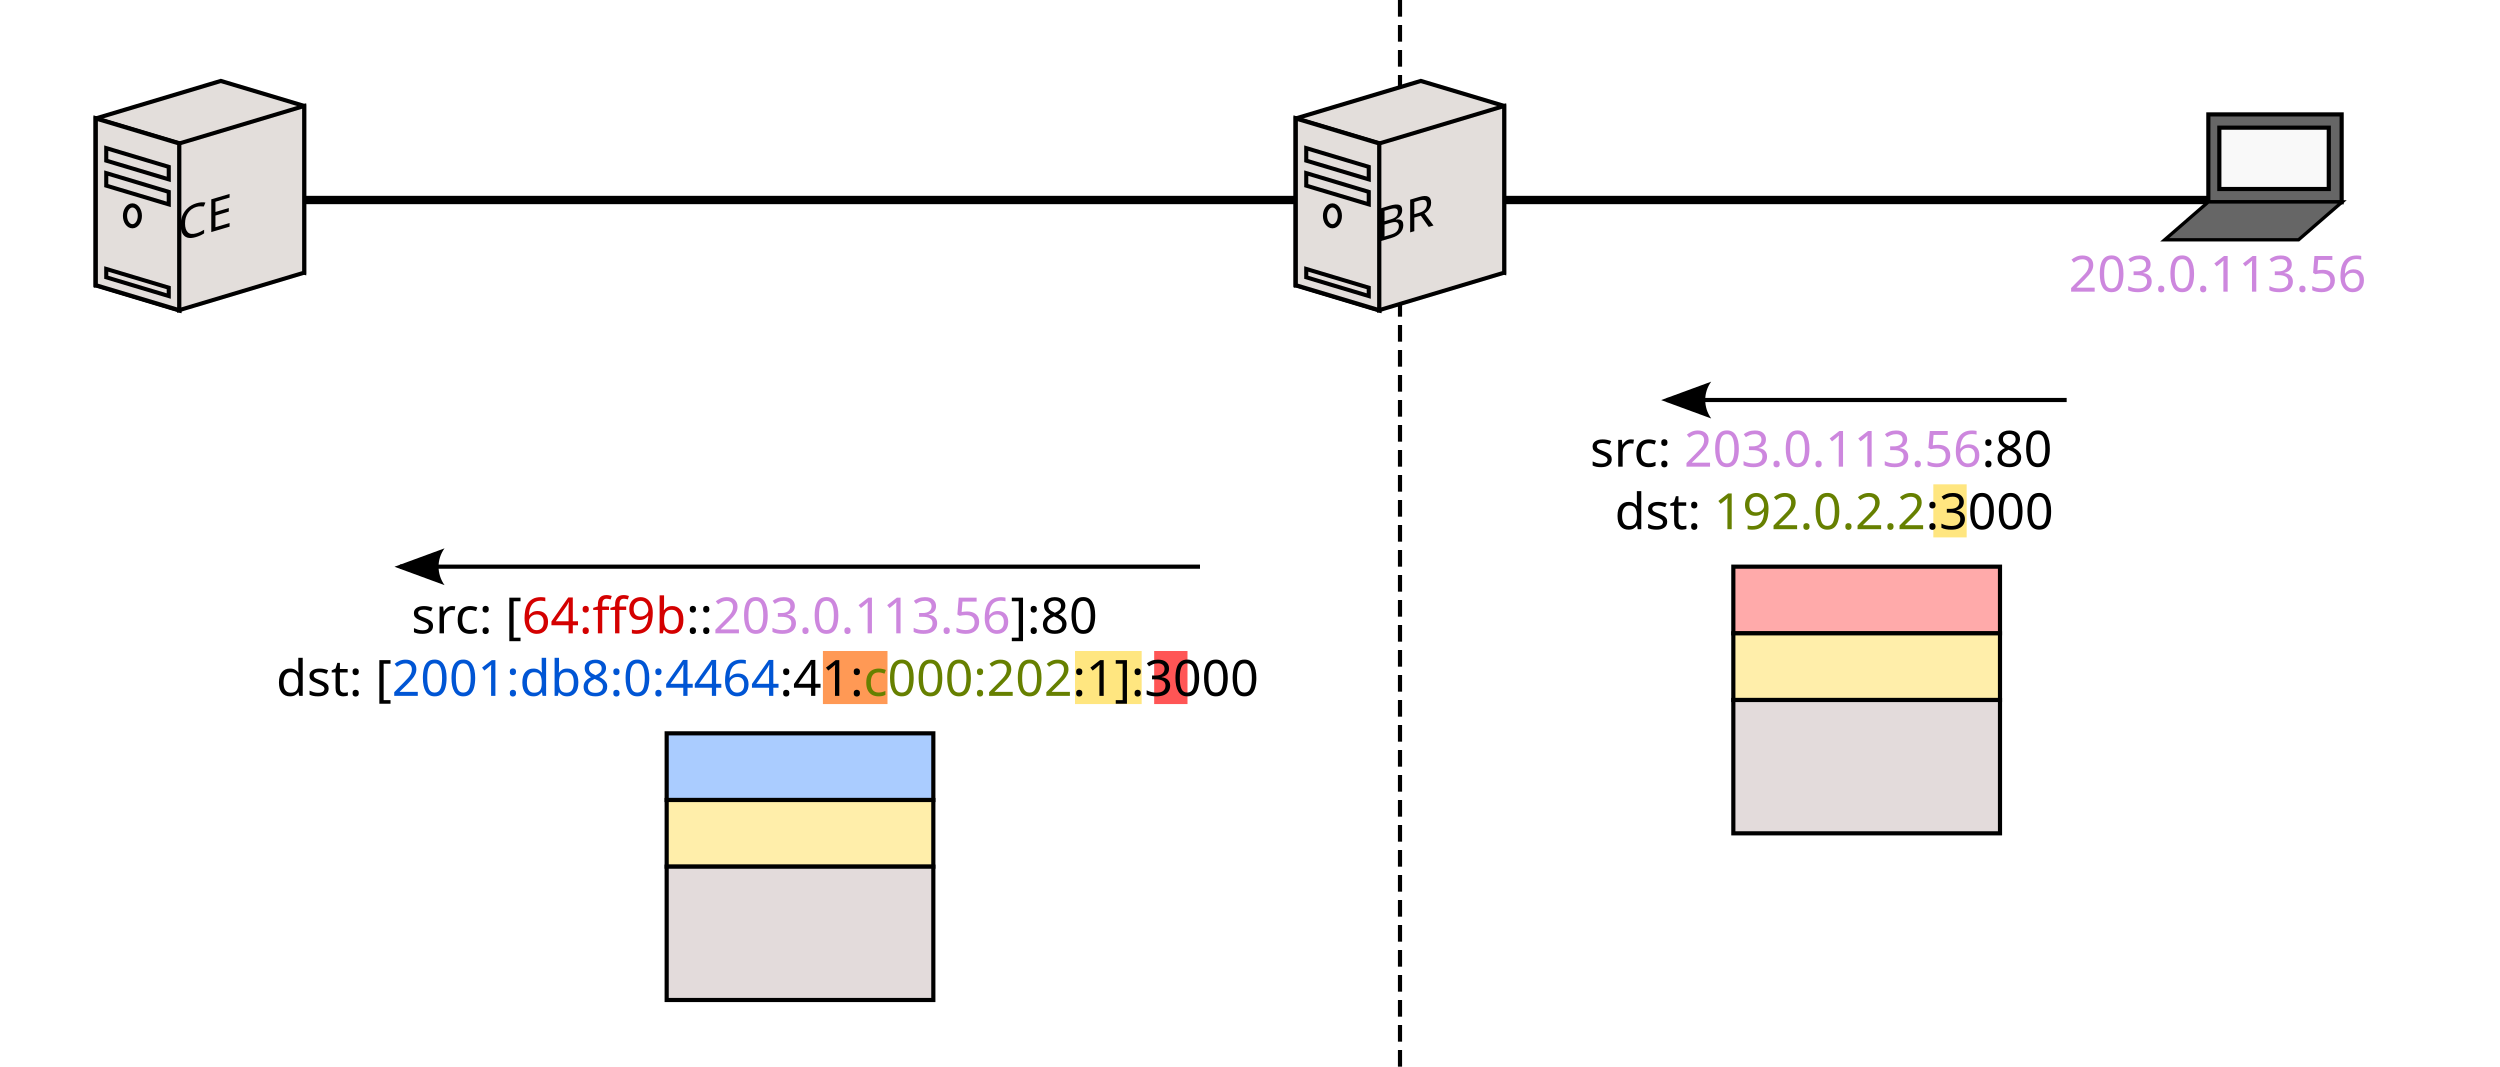
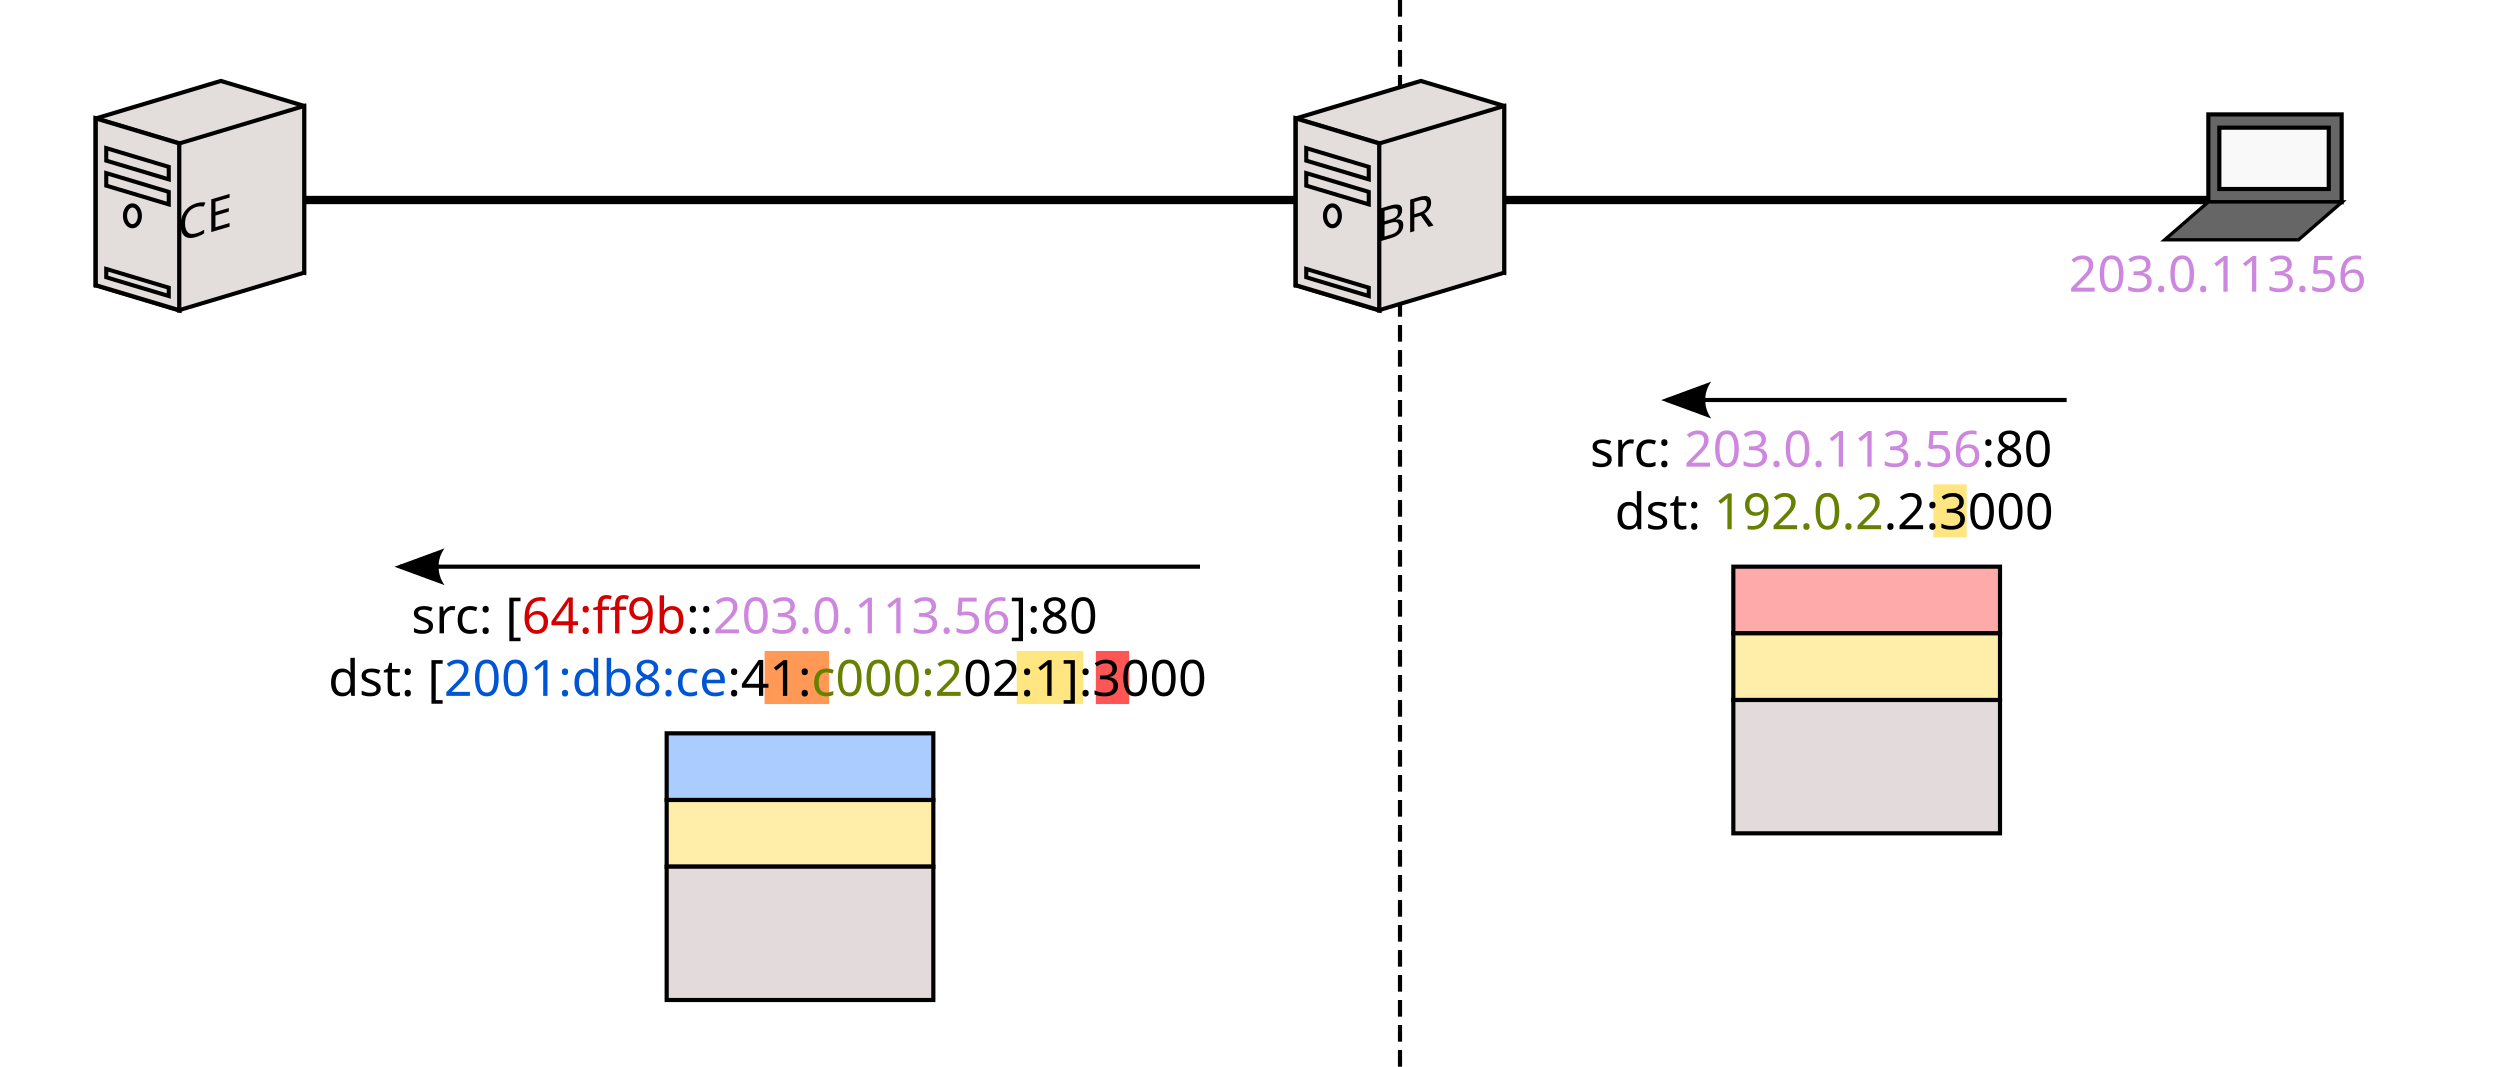
<svg xmlns="http://www.w3.org/2000/svg" xmlns:xlink="http://www.w3.org/1999/xlink" width="600" height="256" id="svg2" version="1.1">
  <defs id="defs4">
    <marker orient="auto" refY="0" refX="0" id="Arrow2Lend" style="overflow:visible">
      <path id="path4784" style="fill-rule:evenodd;stroke-width:0.625;stroke-linejoin:round" d="M 8.719,4.034 -2.207,0.016 8.719,-4.002 c -1.745,2.372 -1.735,5.617 -6e-7,8.035 z" transform="matrix(-1.1,0,0,-1.1,-1.1,0)" />
    </marker>
  </defs>
  <g id="layer1" transform="translate(0,-860.3622)" style="display:inline">
    <path style="fill:none;stroke:#000000;stroke-width:1;stroke-linecap:butt;stroke-linejoin:miter;stroke-miterlimit:4;stroke-dasharray:4, 2;stroke-dashoffset:0;stroke-opacity:1" d="M 336,860.362 V 1116.362" id="path3076" />
    <path style="fill:none;stroke:#000000;stroke-width:2;stroke-linecap:butt;stroke-linejoin:miter;stroke-miterlimit:4;stroke-dasharray:none;stroke-opacity:1" d="M 48,908.362 H 544" id="path3823" />
    <g id="g3141" style="display:inline" transform="matrix(0.7270794,0,0,0.7270794,510.0096,96.8574)">
      <rect style="fill:#666666;stroke:#000000;stroke-width:1.375;stroke-miterlimit:4;stroke-dasharray:none" id="rect3143" width="44" height="29" x="27.5" y="163.5" transform="translate(0,924.3622)" />
      <rect style="fill:#666666;stroke:#000000;stroke-width:1.699;stroke-miterlimit:4;stroke-dasharray:none" id="rect3145" width="44.176" height="19.089" x="1313.716" y="1703.361" transform="matrix(1,0,-0.7551013,0.6556081,0,0)" />
      <rect transform="translate(0,924.3622)" style="fill:#f9f9f9;stroke:#000000;stroke-width:1.375;stroke-miterlimit:4;stroke-dasharray:none" id="rect3147" width="36.125" height="20.25" x="31.125" y="167.875" />
    </g>
    <flowRoot xml:space="preserve" id="flowRoot3068" style="font-style:normal;font-weight:normal;line-height:0.01%;font-family:sans-serif;letter-spacing:0px;word-spacing:0px;fill:#000000;fill-opacity:1;stroke:none" transform="translate(0,796.3622)">
      <flowRegion id="flowRegion3070" style="font-family:sans-serif">
        <rect id="rect3072" width="198.741" height="116.942" x="13.33" y="-59.077" />
      </flowRegion>
      <flowPara id="flowPara3074" style="font-size:12px;line-height:1.25;font-family:sans-serif"> </flowPara>
    </flowRoot>
    <text xml:space="preserve" style="font-style:normal;font-weight:normal;line-height:0%;font-family:sans-serif;text-align:center;letter-spacing:0px;word-spacing:0px;text-anchor:middle;display:inline;fill:#cd87de;fill-opacity:1;stroke:none" x="540" y="930.362" id="text4233-3">
      <tspan x="540" y="930.362" id="tspan3075-7" style="font-size:12px;line-height:1.25;font-family:sans-serif;fill:#cd87de;fill-opacity:1">203.0.113.56</tspan>
    </text>
-     <path id="rect1041" style="display:inline;fill:#ff9955;stroke:none;stroke-dasharray:4, 2" d="M 197.5,1016.6 H 213 v 12.738 h -15.5 z" />
-     <path id="path929" style="display:inline;fill:#ff5555;stroke:none;stroke-dasharray:4, 2" d="m 277,1016.6 h 8 v 12.738 h -8 z" />
-     <path id="path930" style="display:inline;fill:#ffe680;fill-opacity:1;stroke:none;stroke-dasharray:4, 2" d="m 258,1016.6 h 16 v 12.738 h -16 z" />
+     <path id="rect1041" style="display:inline;fill:#ff9955;stroke:none;stroke-dasharray:4, 2" d="M 183.5,1016.6 H 199 v 12.738 h -15.5 z" />
+     <path id="path929" style="display:inline;fill:#ff5555;stroke:none;stroke-dasharray:4, 2" d="m 263,1016.6 h 8 v 12.738 h -8 z" />
+     <path id="path930" style="display:inline;fill:#ffe680;fill-opacity:1;stroke:none;stroke-dasharray:4, 2" d="m 244,1016.6 h 16 v 12.738 h -16 z" />
    <text xml:space="preserve" style="font-style:normal;font-weight:normal;line-height:0%;font-family:sans-serif;text-align:center;letter-spacing:0px;word-spacing:0px;text-anchor:middle;display:inline;fill:#000000;fill-opacity:1;stroke:none" x="192" y="1012.362" id="text985">
      <tspan x="192" y="1012.362" id="tspan981" style="font-size:12px;line-height:1.25;font-family:sans-serif">src: [<tspan style="fill:#d40000" id="tspan899">64:ff9b</tspan>::<tspan style="fill:#cd87de;fill-opacity:1" id="tspan901">203.0.113.56</tspan>]:80</tspan>
-       <tspan x="192" y="1027.362" id="tspan983" style="font-size:12px;line-height:1.25;font-family:sans-serif">dst: [<tspan style="fill:#0055d4;fill-opacity:1" id="tspan895">2001:db8:0:4464</tspan>:41:<tspan style="fill:#668000;fill-opacity:1" id="tspan897">c000:202</tspan>:1]:3000</tspan>
+       <tspan x="192" y="1027.362" id="tspan983" style="font-size:12px;line-height:1.25;font-family:sans-serif">dst: [<tspan style="fill:#0055d4;fill-opacity:1" id="tspan895">2001:db8:ce</tspan>:41:<tspan style="fill:#668000;fill-opacity:1" id="tspan897">c000:2</tspan>02:1]:3000</tspan>
    </text>
    <path style="display:inline;fill:none;stroke:#000000;stroke-width:1;stroke-linecap:butt;stroke-linejoin:miter;stroke-miterlimit:4;stroke-dasharray:none;stroke-opacity:1;marker-end:url(#Arrow2Lend)" d="M 288,996.362 H 96" id="use1700" />
    <g id="g1192" transform="translate(-240,208)" style="display:inline">
      <rect style="fill:#aaccff;fill-opacity:1;stroke:#000000;stroke-width:1;stroke-linecap:square;stroke-miterlimit:4;stroke-dasharray:none" id="rect1078" width="64" height="16" x="400" y="828.362" />
      <rect style="fill:#ffeeaa;fill-opacity:1;stroke:#000000;stroke-width:1;stroke-linecap:square;stroke-miterlimit:4;stroke-dasharray:none" id="rect1080" width="64" height="16" x="400" y="844.362" />
      <rect style="fill:#e3dbdb;fill-opacity:1;stroke:#000000;stroke-width:1;stroke-linecap:square;stroke-miterlimit:4;stroke-dasharray:none" id="rect1082" width="64" height="32" x="400" y="860.362" />
    </g>
    <g id="g942" transform="translate(-281.5723,-38.98989)" style="display:inline">
      <path style="display:inline;fill:#e3dedb;stroke:#000000;stroke-width:1;stroke-miterlimit:4;stroke-dasharray:none;stroke-dashoffset:0;stroke-opacity:1" d="m 334.572,918.777 -30,9 v 40 l 30,-9 20,6 v -40 z" id="path3046" />
      <rect style="display:inline;fill:#ffe680;stroke:#000000;stroke-width:1.17;stroke-miterlimit:4;stroke-dasharray:none;stroke-dashoffset:0;stroke-opacity:1" id="rect3048" width="20.881" height="40" x="317.983" y="836.418" transform="matrix(0.9578263,0.2873479,0,1,0,0)" />
      <rect transform="matrix(0.9578263,-0.2873479,0,1,0,0)" y="1031.162" x="338.863" height="40" width="31.321" id="rect3050" style="display:inline;fill:#e3dedb;stroke:#000000;stroke-width:1.022;stroke-miterlimit:4;stroke-dasharray:none;stroke-dashoffset:0;stroke-opacity:1" />
      <rect transform="matrix(0.9578263,0.2873479,0,1,0,0)" y="836.418" x="317.983" height="40" width="20.881" id="rect3052" style="display:inline;fill:#e3dedb;stroke:#000000;stroke-width:1.022;stroke-miterlimit:4;stroke-dasharray:none;stroke-dashoffset:0;stroke-opacity:1" />
      <rect style="display:inline;fill:none;stroke:#000000;stroke-width:1.022;stroke-miterlimit:4;stroke-dasharray:none;stroke-dashoffset:0;stroke-opacity:1" id="rect3054" width="15.66" height="3" x="320.593" y="842.78" transform="matrix(0.9578263,0.2873479,0,1,0,0)" />
      <rect transform="matrix(0.9578263,0.2873479,0,1,0,0)" y="848.78" x="320.593" height="3" width="15.66" id="rect3056" style="display:inline;fill:none;stroke:#000000;stroke-width:1.022;stroke-miterlimit:4;stroke-dasharray:none;stroke-dashoffset:0;stroke-opacity:1" />
      <rect style="display:inline;fill:none;stroke:#000000;stroke-width:1.022;stroke-miterlimit:4;stroke-dasharray:none;stroke-dashoffset:0;stroke-opacity:1" id="rect3058" width="15.66" height="2" x="320.593" y="871.78" transform="matrix(0.9578263,0.2873479,0,1,0,0)" />
      <ellipse style="fill:none;stroke:#000000;stroke-width:1;stroke-miterlimit:4;stroke-dasharray:none;stroke-dashoffset:0;stroke-opacity:1" id="path3060" cx="313.355" cy="951.152" rx="1.783" ry="2.5" />
    </g>
    <text id="text3039-9" y="931.058" x="57.024" style="font-style:normal;font-weight:normal;line-height:0%;font-family:sans-serif;text-align:center;letter-spacing:0px;word-spacing:0px;text-anchor:middle;display:inline;fill:#000000;fill-opacity:1;stroke:none" xml:space="preserve" transform="skewY(-16.47662)">
      <tspan y="931.058" x="57.024" id="tspan3041-0" style="font-size:11px;line-height:1.25;font-family:sans-serif;text-align:center;text-anchor:middle">CE</tspan>
    </text>
    <use x="0" y="0" xlink:href="#g942" id="use888" transform="translate(288)" width="100%" height="100%" />
    <text id="text892" y="1016.24" x="345.024" style="font-style:normal;font-weight:normal;line-height:0%;font-family:sans-serif;text-align:center;letter-spacing:0px;word-spacing:0px;text-anchor:middle;display:inline;fill:#000000;fill-opacity:1;stroke:none" xml:space="preserve" transform="skewY(-16.47662)">
      <tspan y="1016.24" x="345.024" id="tspan890" style="font-size:11px;line-height:1.25;font-family:sans-serif;text-align:center;text-anchor:middle">BR</tspan>
    </text>
    <path id="path932" style="display:inline;fill:#ffe680;fill-opacity:1;stroke:none;stroke-dasharray:4, 2" d="m 464,976.6 h 8 v 12.738 h -8 z" />
    <text xml:space="preserve" style="font-style:normal;font-weight:normal;line-height:0%;font-family:sans-serif;text-align:center;letter-spacing:0px;word-spacing:0px;text-anchor:middle;display:inline;fill:#000000;fill-opacity:1;stroke:none" x="448" y="972.362" id="text975">
      <tspan x="448" y="972.362" id="tspan971" style="font-size:12px;line-height:1.25;font-family:sans-serif">src: <tspan style="fill:#cd87de;fill-opacity:1" id="tspan891">203.0.113.56</tspan>:80</tspan>
-       <tspan x="448" y="987.362" id="tspan973" style="font-size:12px;line-height:1.25;font-family:sans-serif">dst: <tspan style="fill:#668000;fill-opacity:1" id="tspan893">192.0.2.2</tspan>:3000</tspan>
+       <tspan x="448" y="987.362" id="tspan973" style="font-size:12px;line-height:1.25;font-family:sans-serif">dst: <tspan style="fill:#668000;fill-opacity:1" id="tspan893">192.0.2</tspan>.2:3000</tspan>
    </text>
    <path style="display:inline;fill:none;stroke:#000000;stroke-width:1;stroke-linecap:butt;stroke-linejoin:miter;stroke-miterlimit:4;stroke-dasharray:none;stroke-opacity:1;marker-end:url(#Arrow2Lend)" d="M 496,956.362 H 400" id="use1698" />
    <g id="use1255" transform="translate(244,216)" style="display:inline">
      <rect style="fill:#ffaaaa;fill-opacity:1;stroke:#000000;stroke-width:1;stroke-linecap:square;stroke-miterlimit:4;stroke-dasharray:none" id="rect927" width="64" height="16" x="172" y="780.362" />
      <rect style="fill:#ffeeaa;fill-opacity:1;stroke:#000000;stroke-width:1;stroke-linecap:square;stroke-miterlimit:4;stroke-dasharray:none" id="rect929" width="64" height="16" x="172" y="796.362" />
      <rect style="fill:#e3dbdb;fill-opacity:1;stroke:#000000;stroke-width:1;stroke-linecap:square;stroke-miterlimit:4;stroke-dasharray:none" id="rect931" width="64" height="32" x="172" y="812.362" />
    </g>
  </g>
</svg>
